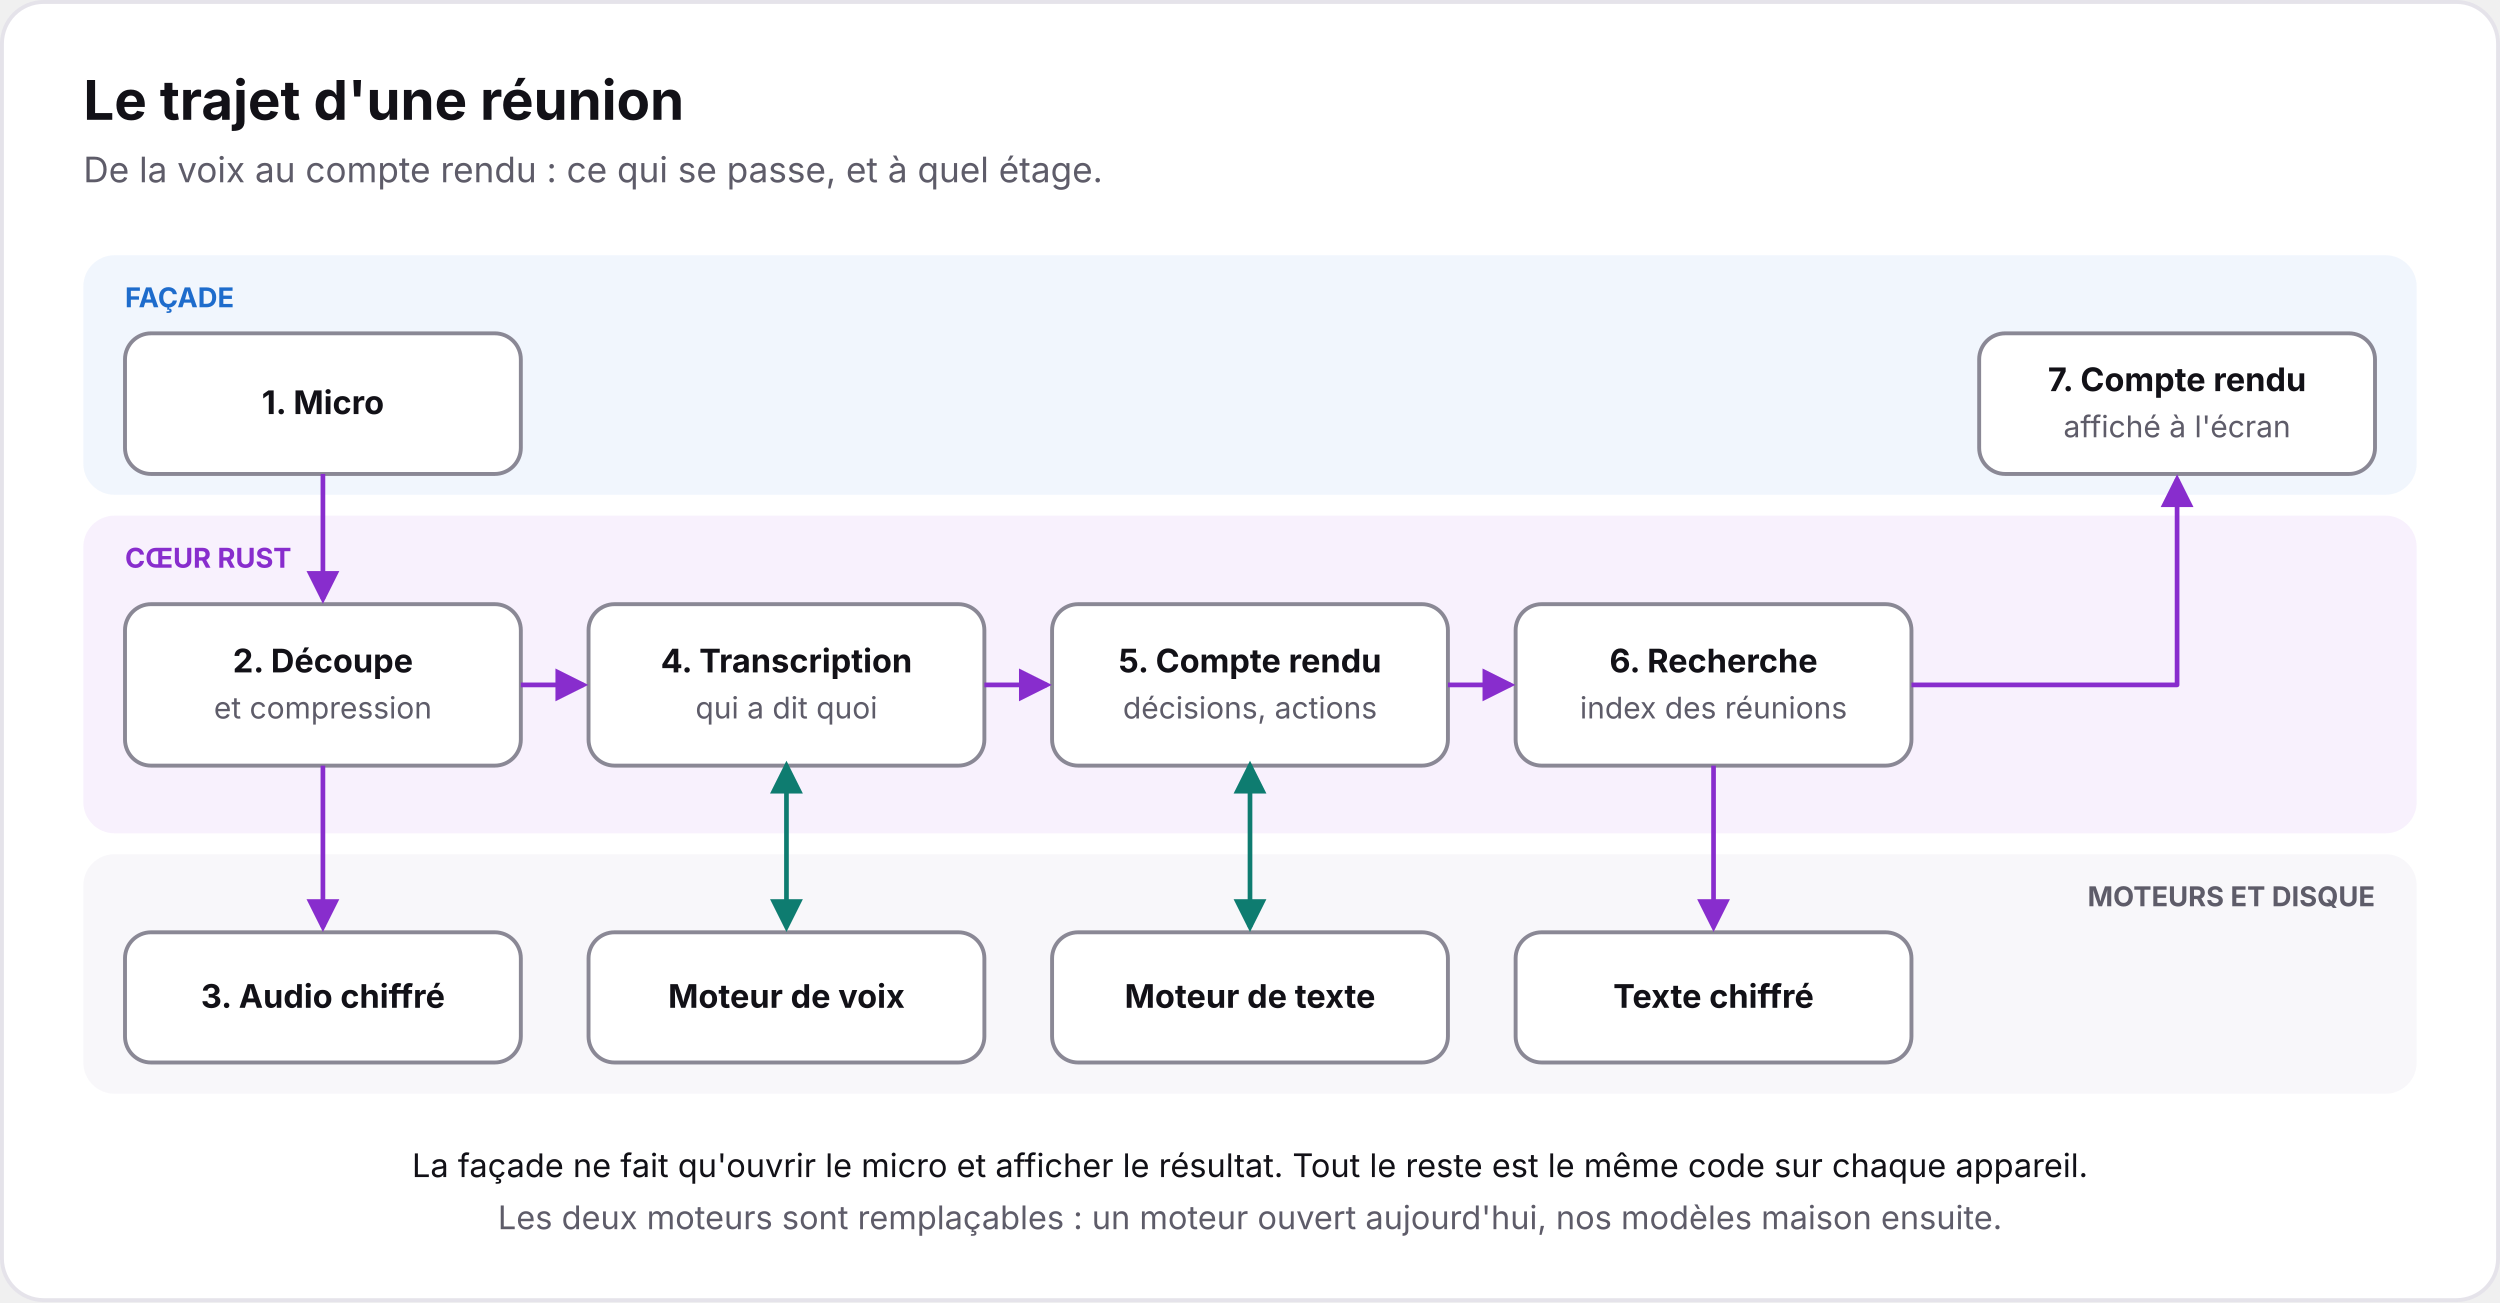
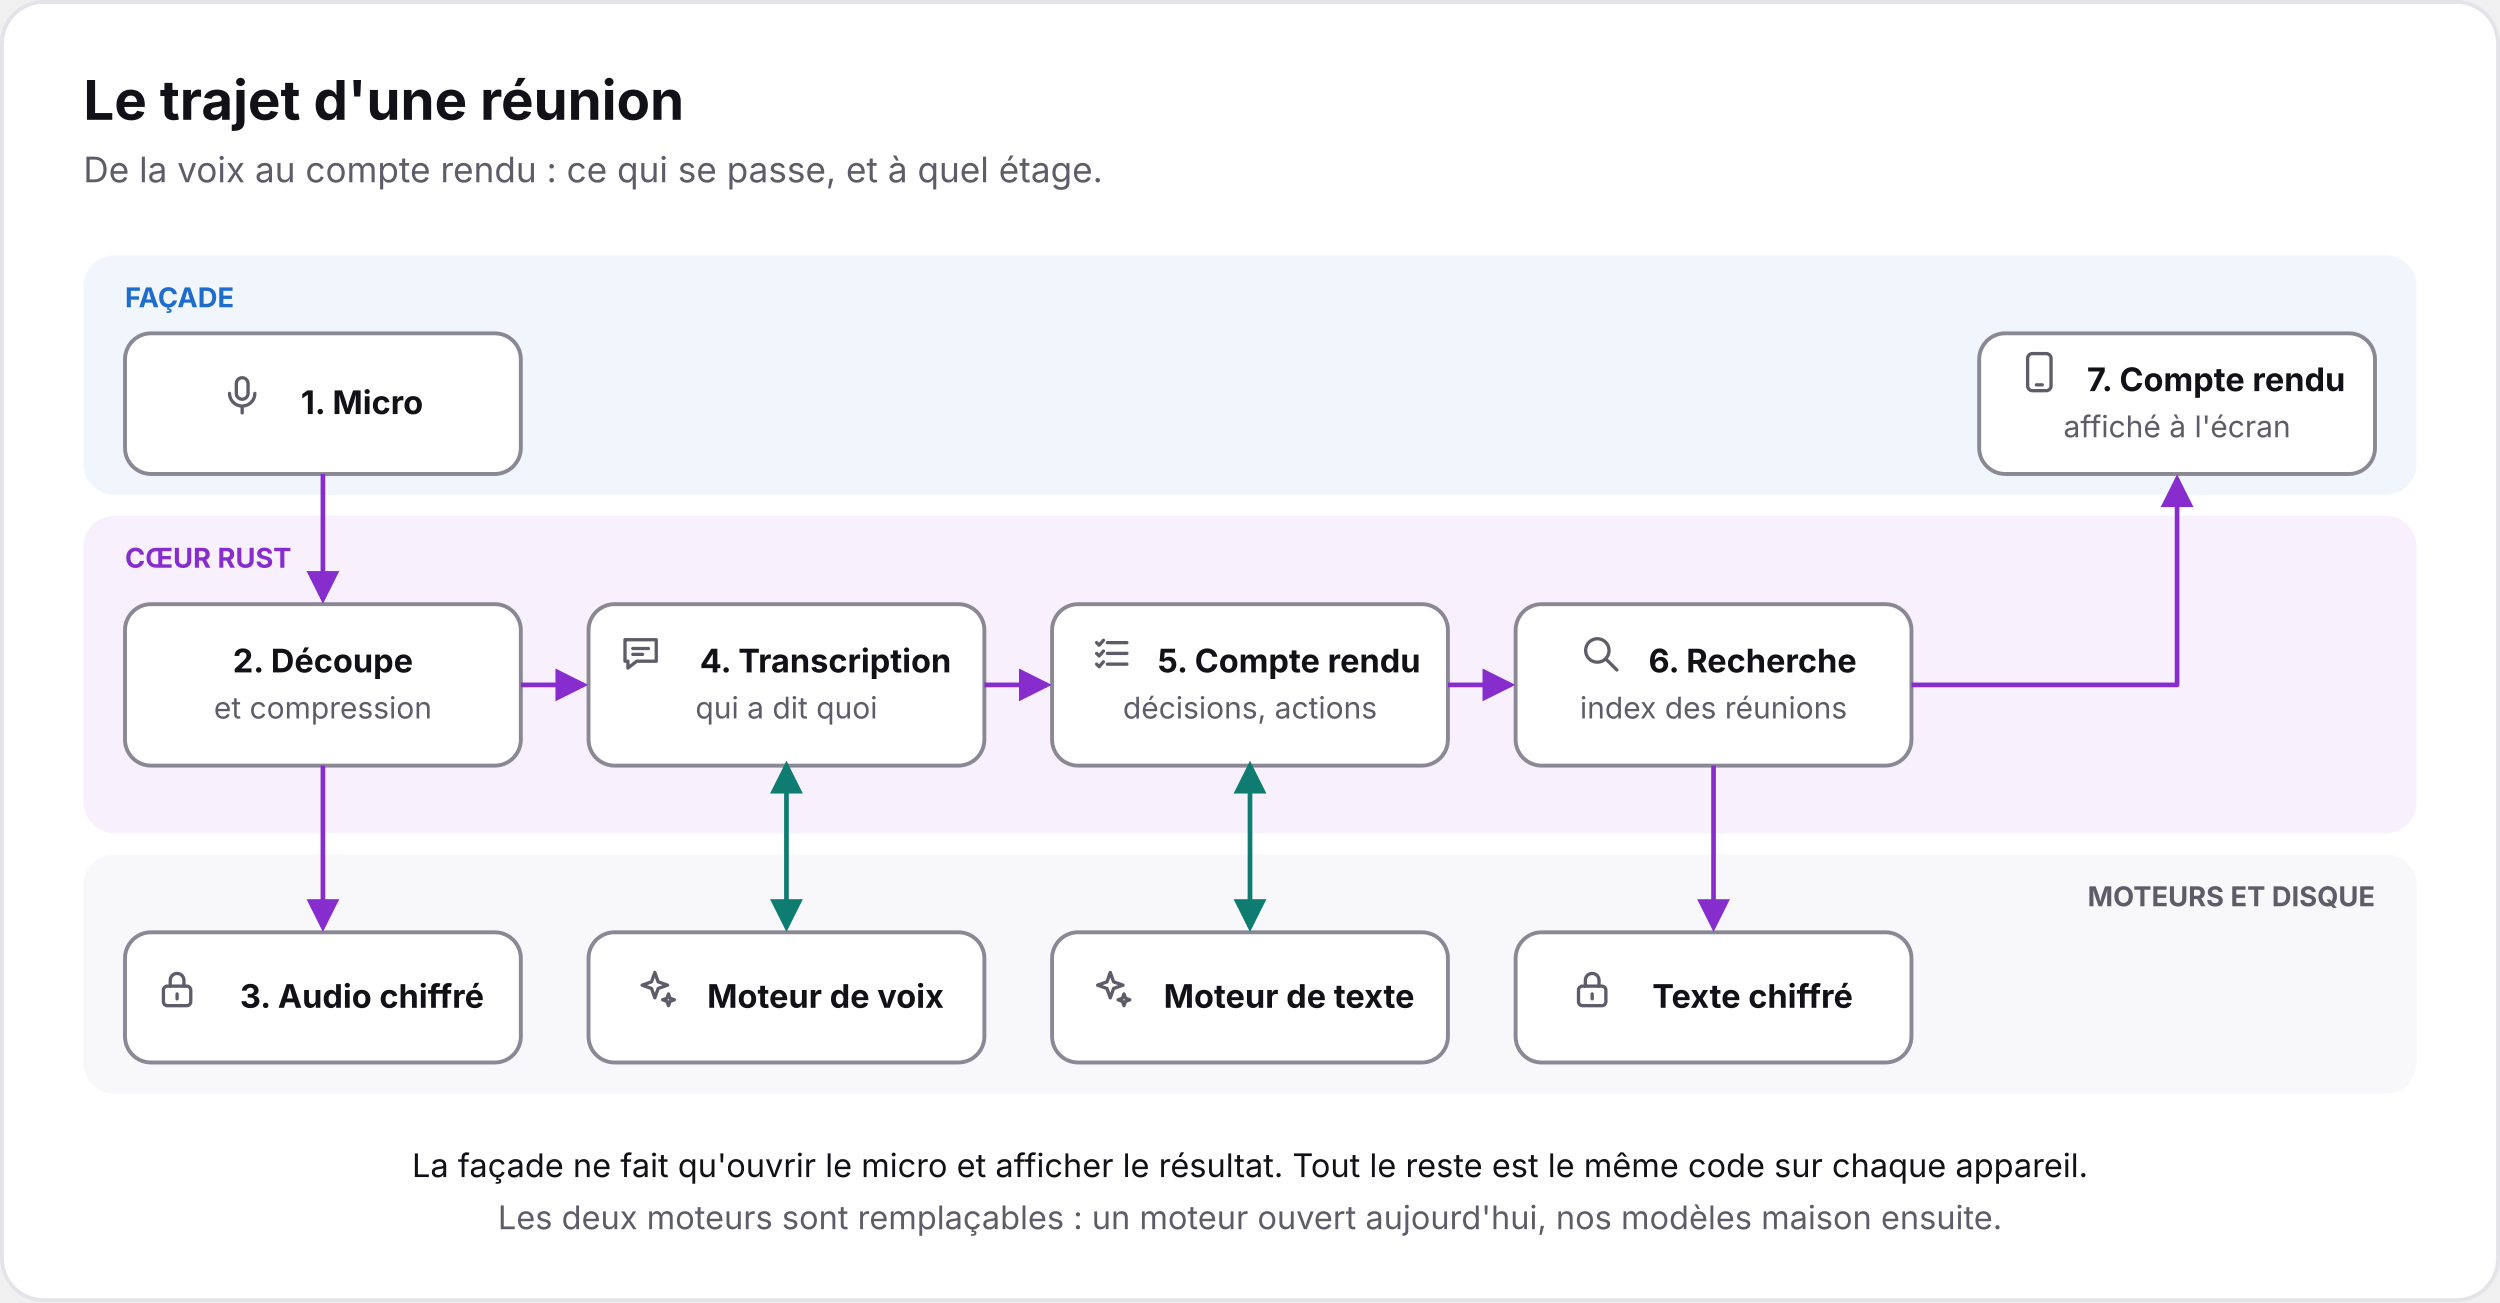
<svg xmlns="http://www.w3.org/2000/svg" viewBox="0 0 960 500" width="960" height="500" role="img" aria-label="Le trajet d'une réunion" font-family="'Schibsted Grotesk','Inter','Segoe UI',system-ui,-apple-system,'Helvetica Neue',Arial,sans-serif">
  <defs>
+     <symbol id="i-micro" viewBox="0 0 24 24" fill="none" stroke="currentColor" stroke-width="1.7" stroke-linecap="round" stroke-linejoin="round">
+       <rect x="9" y="3" width="6" height="11" rx="3" />
+       <path d="M5.5 11a6.5 6.5 0 0 0 13 0M12 17.5V21" />
+     </symbol>
+     <symbol id="i-cadenas" viewBox="0 0 24 24" fill="none" stroke="currentColor" stroke-width="1.7" stroke-linecap="round" stroke-linejoin="round">
+       <rect x="5" y="10.5" width="14" height="10" rx="2" />
+       <path d="M8.5 10.5V7.5a3.5 3.5 0 0 1 7 0v3M12 14.5v2.5" />
+     </symbol>
+     <symbol id="i-parole" viewBox="0 0 24 24" fill="none" stroke="currentColor" stroke-width="1.7" stroke-linecap="round" stroke-linejoin="round">
+       <path d="M4 5h16v11H10l-4.5 3.5V16H4z" />
+       <path d="M8 9.5h8M8 12.5h5" />
+     </symbol>
+     <symbol id="i-ia" viewBox="0 0 24 24" fill="none" stroke="currentColor" stroke-width="1.7" stroke-linecap="round" stroke-linejoin="round">
+       <path d="M11 3.5l1.7 4.8 4.8 1.7-4.8 1.7L11 16.5l-1.7-4.8L4.5 10l4.8-1.7z" />
+       <path d="M18 14.5l.8 2.2 2.2.8-2.2.8-.8 2.2-.8-2.2-2.2-.8 2.2-.8z" />
+     </symbol>
+     <symbol id="i-compte-rendu" viewBox="0 0 24 24" fill="none" stroke="currentColor" stroke-width="1.7" stroke-linecap="round" stroke-linejoin="round">
+       <path d="M9.5 6.5h10M9.5 12h10M9.5 17.5h10" />
+       <path d="M4 6.5l1.3 1.3L7.5 5.3M4 12l1.3 1.3 2.2-2.5M4 17.5l1.3 1.3 2.2-2.5" />
+     </symbol>
+     <symbol id="i-recherche" viewBox="0 0 24 24" fill="none" stroke="currentColor" stroke-width="1.7" stroke-linecap="round" stroke-linejoin="round">
+       <circle cx="10.5" cy="10.5" r="6" />
+       <path d="M15 15l5.5 5.5" />
+     </symbol>
+     <symbol id="i-telephone" viewBox="0 0 24 24" fill="none" stroke="currentColor" stroke-width="1.7" stroke-linecap="round" stroke-linejoin="round">
+       <rect x="6" y="2.5" width="12" height="19" rx="2.5" />
+       <path d="M10.5 18.5h3" />
+     </symbol>
    <marker id="m882DCD" viewBox="0 0 10 10" refX="8.5" refY="5" markerWidth="7" markerHeight="7" orient="auto-start-reverse">
      <path d="M0 0L10 5L0 10z" fill="#882DCD" />
    </marker>
    <marker id="m0E7C70" viewBox="0 0 10 10" refX="8.5" refY="5" markerWidth="7" markerHeight="7" orient="auto-start-reverse">
      <path d="M0 0L10 5L0 10z" fill="#0E7C70" />
    </marker>
  </defs>
  <rect x="0.75" y="0.75" width="958.5" height="498.5" rx="16" fill="#FFFFFF" stroke="#E5E3EA" stroke-width="1.5" />
  <text x="32.0" y="46.0" font-size="21" font-weight="700" fill="#121117" text-anchor="start">Le trajet d'une réunion</text>
  <text x="32.0" y="70.0" font-size="13.5" font-weight="400" fill="#5E5C69" text-anchor="start">De la voix au compte rendu : ce qui se passe, et à quel étage.</text>
  <rect x="32.0" y="98.0" width="896.0" height="92.0" rx="12" fill="#E8F0FB" fill-opacity="0.6" stroke="#1E6CCC" stroke-width="0" />
  <text x="48.0" y="118.0" font-size="10.5" font-weight="700" fill="#1E6CCC" text-anchor="start">FAÇADE</text>
  <rect x="32.0" y="198.0" width="896.0" height="122.0" rx="12" fill="#F3E8FB" fill-opacity="0.6" stroke="#882DCD" stroke-width="0" />
  <text x="48.0" y="218.0" font-size="10.5" font-weight="700" fill="#882DCD" text-anchor="start">CŒUR RUST</text>
  <rect x="32.0" y="328.0" width="896.0" height="92.0" rx="12" fill="#F3F2F7" fill-opacity="0.6" stroke="#5E5C69" stroke-width="0" />
  <text x="912.0" y="348.0" font-size="10.5" font-weight="700" fill="#5E5C69" text-anchor="end">MOTEURS ET DISQUE</text>
  <rect x="48.0" y="128.0" width="152.0" height="54.0" rx="10" fill="#FFFFFF" stroke="#8A8895" stroke-width="1.5" />
-   <text x="124.0" y="159.0" font-size="12.5" font-weight="700" fill="#121117" text-anchor="middle">1. Micro</text>
+   <text x="139.0" y="159.0" font-size="12.5" font-weight="700" fill="#121117" text-anchor="middle">1. Micro</text>
  <rect x="48.0" y="232.0" width="152.0" height="62.0" rx="10" fill="#FFFFFF" stroke="#8A8895" stroke-width="1.5" />
  <text x="124.0" y="258.2" font-size="12.5" font-weight="700" fill="#121117" text-anchor="middle">2. Découpe</text>
  <text x="124.0" y="275.9" font-size="11.5" font-weight="400" fill="#5E5C69" text-anchor="middle">et compression</text>
  <rect x="48.0" y="358.0" width="152.0" height="50.0" rx="10" fill="#FFFFFF" stroke="#8A8895" stroke-width="1.5" />
-   <text x="124.0" y="387.0" font-size="12.5" font-weight="700" fill="#121117" text-anchor="middle">3. Audio chiffré</text>
+   <text x="139.0" y="387.0" font-size="12.5" font-weight="700" fill="#121117" text-anchor="middle">3. Audio chiffré</text>
  <rect x="226.0" y="232.0" width="152.0" height="62.0" rx="10" fill="#FFFFFF" stroke="#8A8895" stroke-width="1.5" />
-   <text x="302.0" y="258.2" font-size="12.5" font-weight="700" fill="#121117" text-anchor="middle">4. Transcription</text>
+   <text x="317.0" y="258.2" font-size="12.5" font-weight="700" fill="#121117" text-anchor="middle">4. Transcription</text>
  <text x="302.0" y="275.9" font-size="11.5" font-weight="400" fill="#5E5C69" text-anchor="middle">qui a dit quoi</text>
  <rect x="226.0" y="358.0" width="152.0" height="50.0" rx="10" fill="#FFFFFF" stroke="#8A8895" stroke-width="1.5" />
-   <text x="302.0" y="387.0" font-size="12.5" font-weight="700" fill="#121117" text-anchor="middle">Moteur de voix</text>
+   <text x="317.0" y="387.0" font-size="12.5" font-weight="700" fill="#121117" text-anchor="middle">Moteur de voix</text>
  <rect x="404.0" y="232.0" width="152.0" height="62.0" rx="10" fill="#FFFFFF" stroke="#8A8895" stroke-width="1.5" />
-   <text x="480.0" y="258.2" font-size="12.5" font-weight="700" fill="#121117" text-anchor="middle">5. Compte rendu</text>
+   <text x="495.0" y="258.2" font-size="12.5" font-weight="700" fill="#121117" text-anchor="middle">5. Compte rendu</text>
  <text x="480.0" y="275.9" font-size="11.5" font-weight="400" fill="#5E5C69" text-anchor="middle">décisions, actions</text>
  <rect x="404.0" y="358.0" width="152.0" height="50.0" rx="10" fill="#FFFFFF" stroke="#8A8895" stroke-width="1.5" />
-   <text x="480.0" y="387.0" font-size="12.5" font-weight="700" fill="#121117" text-anchor="middle">Moteur de texte</text>
+   <text x="495.0" y="387.0" font-size="12.5" font-weight="700" fill="#121117" text-anchor="middle">Moteur de texte</text>
  <rect x="582.0" y="232.0" width="152.0" height="62.0" rx="10" fill="#FFFFFF" stroke="#8A8895" stroke-width="1.5" />
-   <text x="658.0" y="258.2" font-size="12.5" font-weight="700" fill="#121117" text-anchor="middle">6. Recherche</text>
+   <text x="673.0" y="258.2" font-size="12.5" font-weight="700" fill="#121117" text-anchor="middle">6. Recherche</text>
  <text x="658.0" y="275.9" font-size="11.5" font-weight="400" fill="#5E5C69" text-anchor="middle">index des réunions</text>
  <rect x="582.0" y="358.0" width="152.0" height="50.0" rx="10" fill="#FFFFFF" stroke="#8A8895" stroke-width="1.5" />
-   <text x="658.0" y="387.0" font-size="12.5" font-weight="700" fill="#121117" text-anchor="middle">Texte chiffré</text>
+   <text x="673.0" y="387.0" font-size="12.5" font-weight="700" fill="#121117" text-anchor="middle">Texte chiffré</text>
  <rect x="760.0" y="128.0" width="152.0" height="54.0" rx="10" fill="#FFFFFF" stroke="#8A8895" stroke-width="1.5" />
-   <text x="836.0" y="150.2" font-size="12.5" font-weight="700" fill="#121117" text-anchor="middle">7. Compte rendu</text>
+   <text x="851.0" y="150.2" font-size="12.5" font-weight="700" fill="#121117" text-anchor="middle">7. Compte rendu</text>
  <text x="836.0" y="167.9" font-size="11.5" font-weight="400" fill="#5E5C69" text-anchor="middle">affiché à l'écran</text>
  <path d="M124.0 182.0 L124.0 230.0" fill="none" stroke="#882DCD" stroke-width="1.8" stroke-linejoin="round" marker-end="url(#m882DCD)" />
  <path d="M124.0 294.0 L124.0 356.0" fill="none" stroke="#882DCD" stroke-width="1.8" stroke-linejoin="round" marker-end="url(#m882DCD)" />
  <path d="M302.0 294.0 L302.0 356.0" fill="none" stroke="#0E7C70" stroke-width="1.8" stroke-linejoin="round" marker-end="url(#m0E7C70)" marker-start="url(#m0E7C70)" />
  <path d="M480.0 294.0 L480.0 356.0" fill="none" stroke="#0E7C70" stroke-width="1.8" stroke-linejoin="round" marker-end="url(#m0E7C70)" marker-start="url(#m0E7C70)" />
  <path d="M658.0 294.0 L658.0 356.0" fill="none" stroke="#882DCD" stroke-width="1.8" stroke-linejoin="round" marker-end="url(#m882DCD)" />
  <path d="M200.0 263.0 L224.0 263.0" fill="none" stroke="#882DCD" stroke-width="1.8" stroke-linejoin="round" marker-end="url(#m882DCD)" />
  <path d="M378.0 263.0 L402.0 263.0" fill="none" stroke="#882DCD" stroke-width="1.8" stroke-linejoin="round" marker-end="url(#m882DCD)" />
  <path d="M556.0 263.0 L580.0 263.0" fill="none" stroke="#882DCD" stroke-width="1.8" stroke-linejoin="round" marker-end="url(#m882DCD)" />
  <path d="M734.0 263.0 L836.0 263.0 L836.0 184.0" fill="none" stroke="#882DCD" stroke-width="1.8" stroke-linejoin="round" marker-end="url(#m882DCD)" />
  <text x="480.0" y="452.0" font-size="12.5" font-weight="400" fill="#121117" text-anchor="middle">La façade ne fait qu'ouvrir le micro et afficher le résultat. Tout le reste est le même code sur chaque appareil.</text>
  <text x="480.0" y="472.0" font-size="12.5" font-weight="400" fill="#5E5C69" text-anchor="middle">Les deux moteurs sont remplaçables : un moteur ouvert aujourd'hui, nos modèles maison ensuite.</text>
+   <use href="#i-micro" x="84.0" y="142.8" width="18" height="18" color="#5E5C69" />
+   <use href="#i-cadenas" x="59.0" y="370.8" width="18" height="18" color="#5E5C69" />
+   <use href="#i-parole" x="237.0" y="241.9" width="18" height="18" color="#5E5C69" />
+   <use href="#i-ia" x="243.2" y="370.8" width="18" height="18" color="#5E5C69" />
+   <use href="#i-compte-rendu" x="418.1" y="241.9" width="18" height="18" color="#5E5C69" />
+   <use href="#i-ia" x="418.1" y="370.8" width="18" height="18" color="#5E5C69" />
+   <use href="#i-recherche" x="605.5" y="241.9" width="18" height="18" color="#5E5C69" />
+   <use href="#i-cadenas" x="602.4" y="370.8" width="18" height="18" color="#5E5C69" />
+   <use href="#i-telephone" x="774.1" y="133.9" width="18" height="18" color="#5E5C69" />
</svg>
